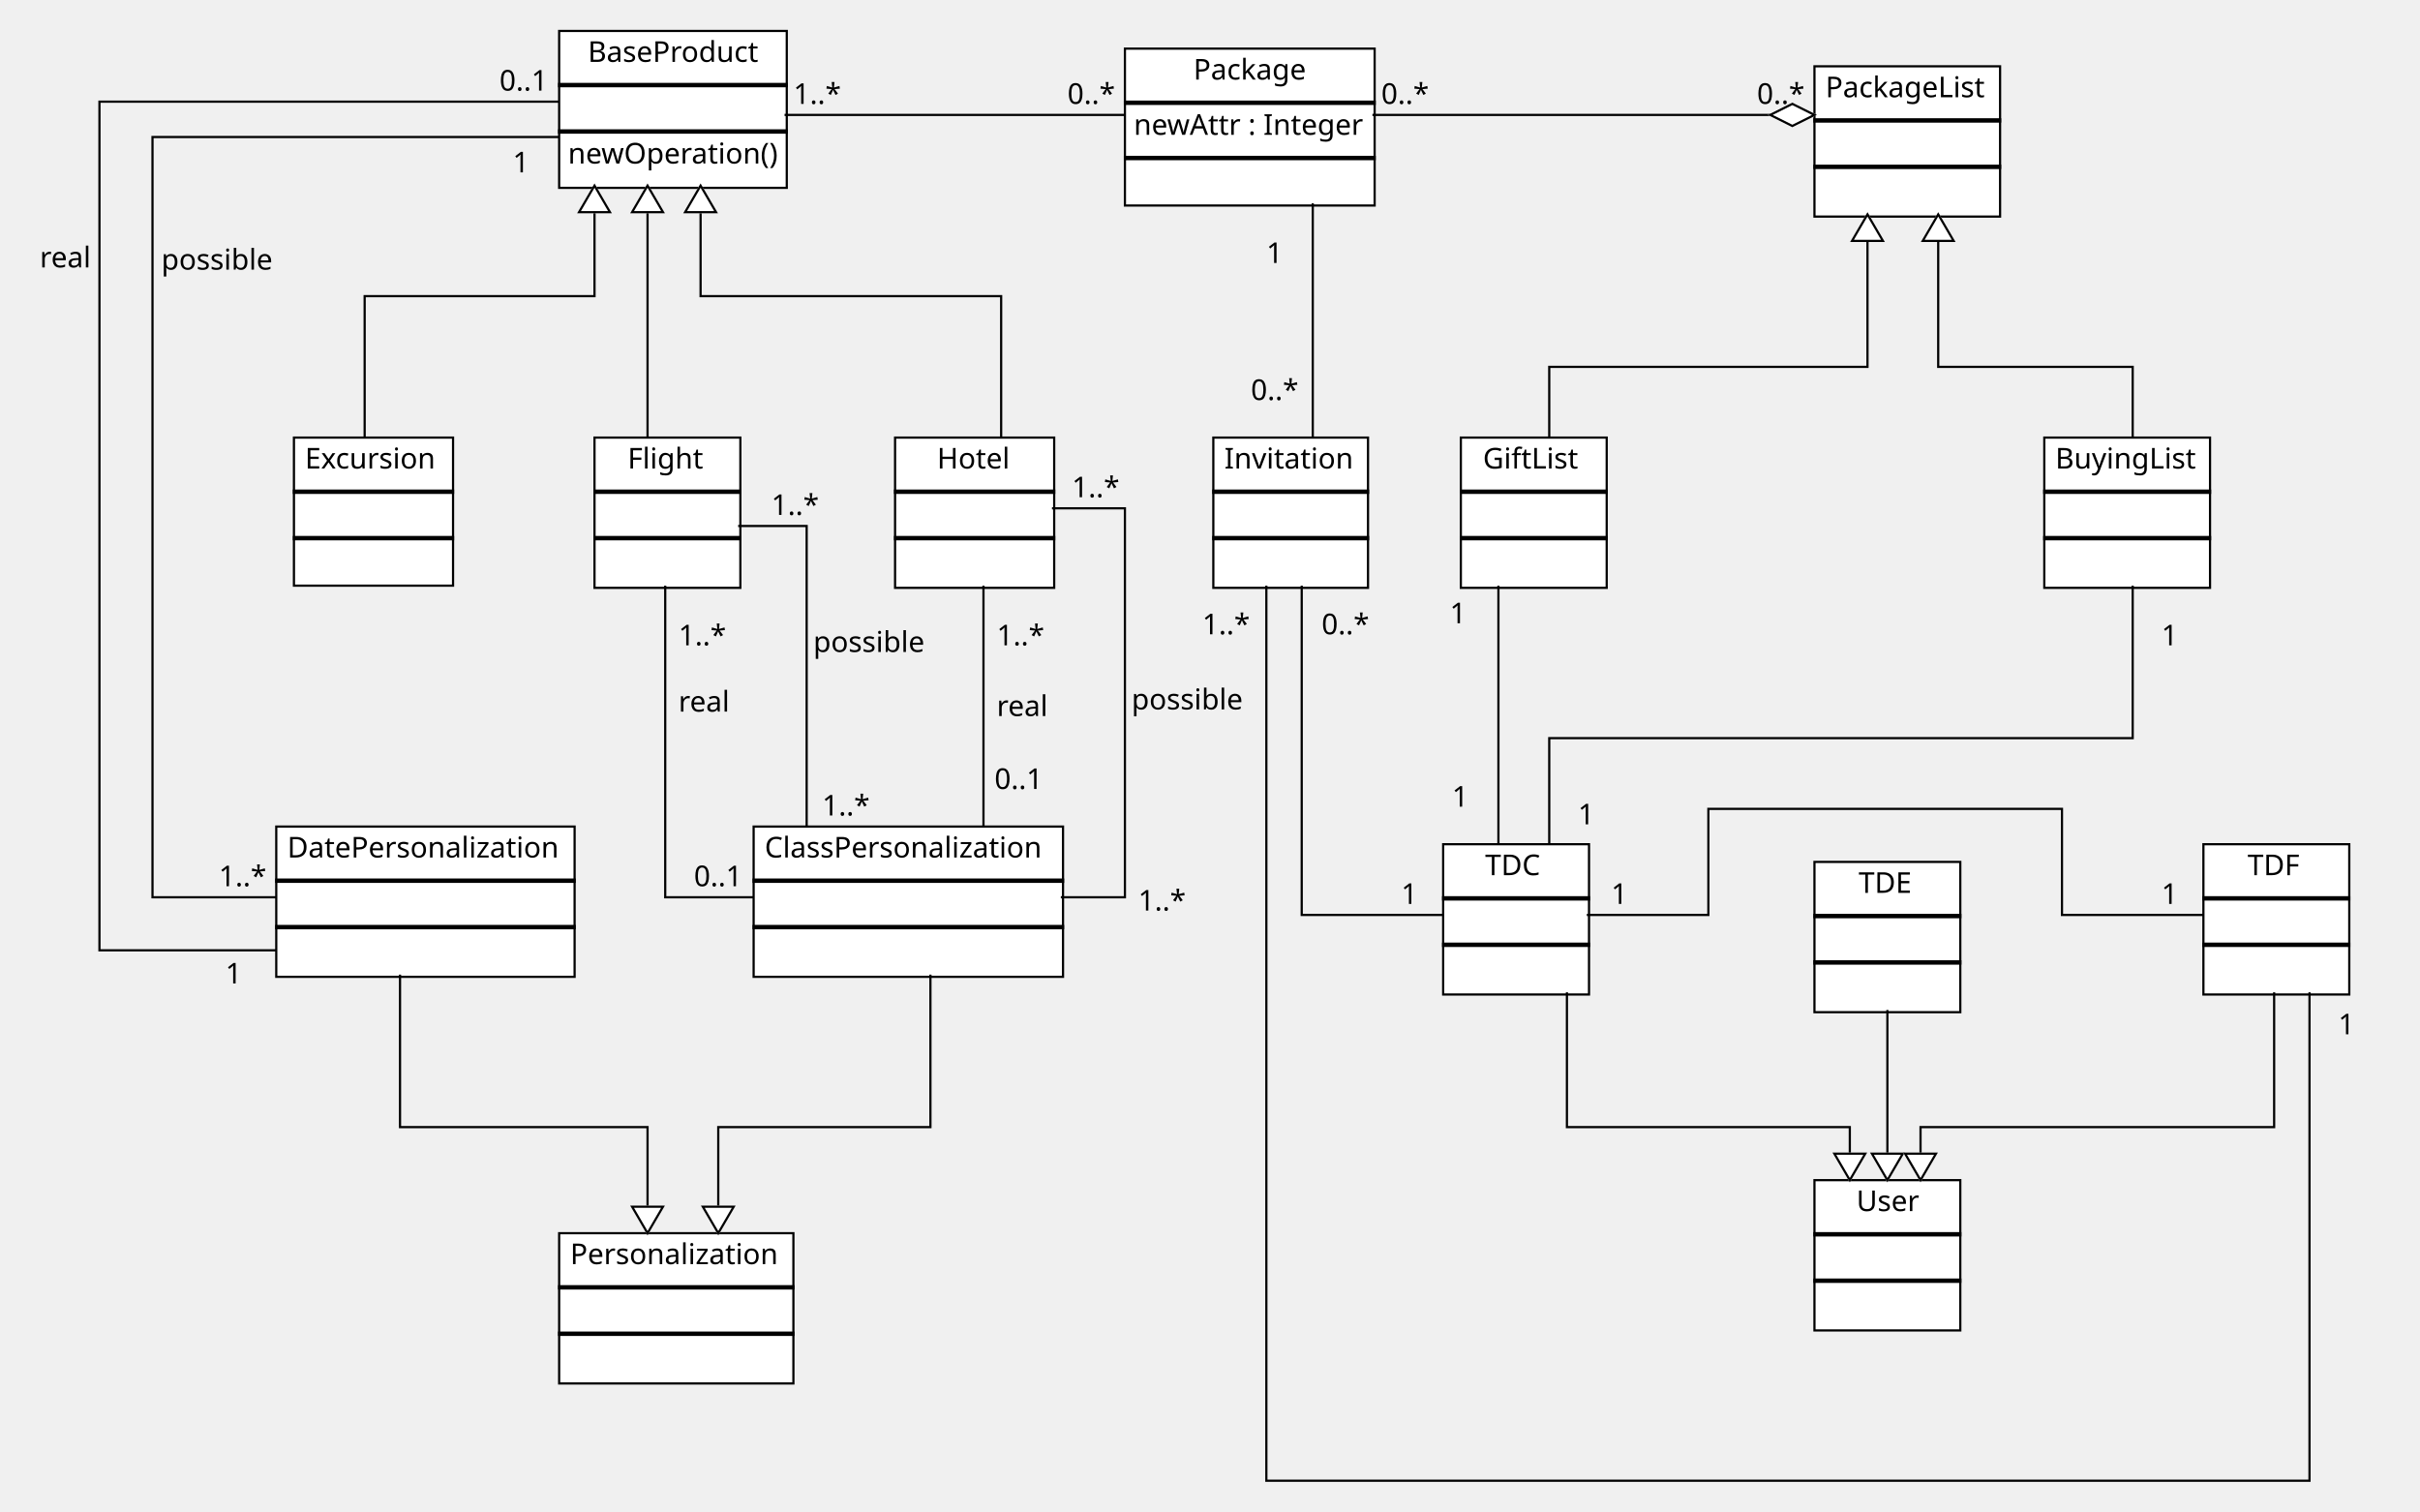
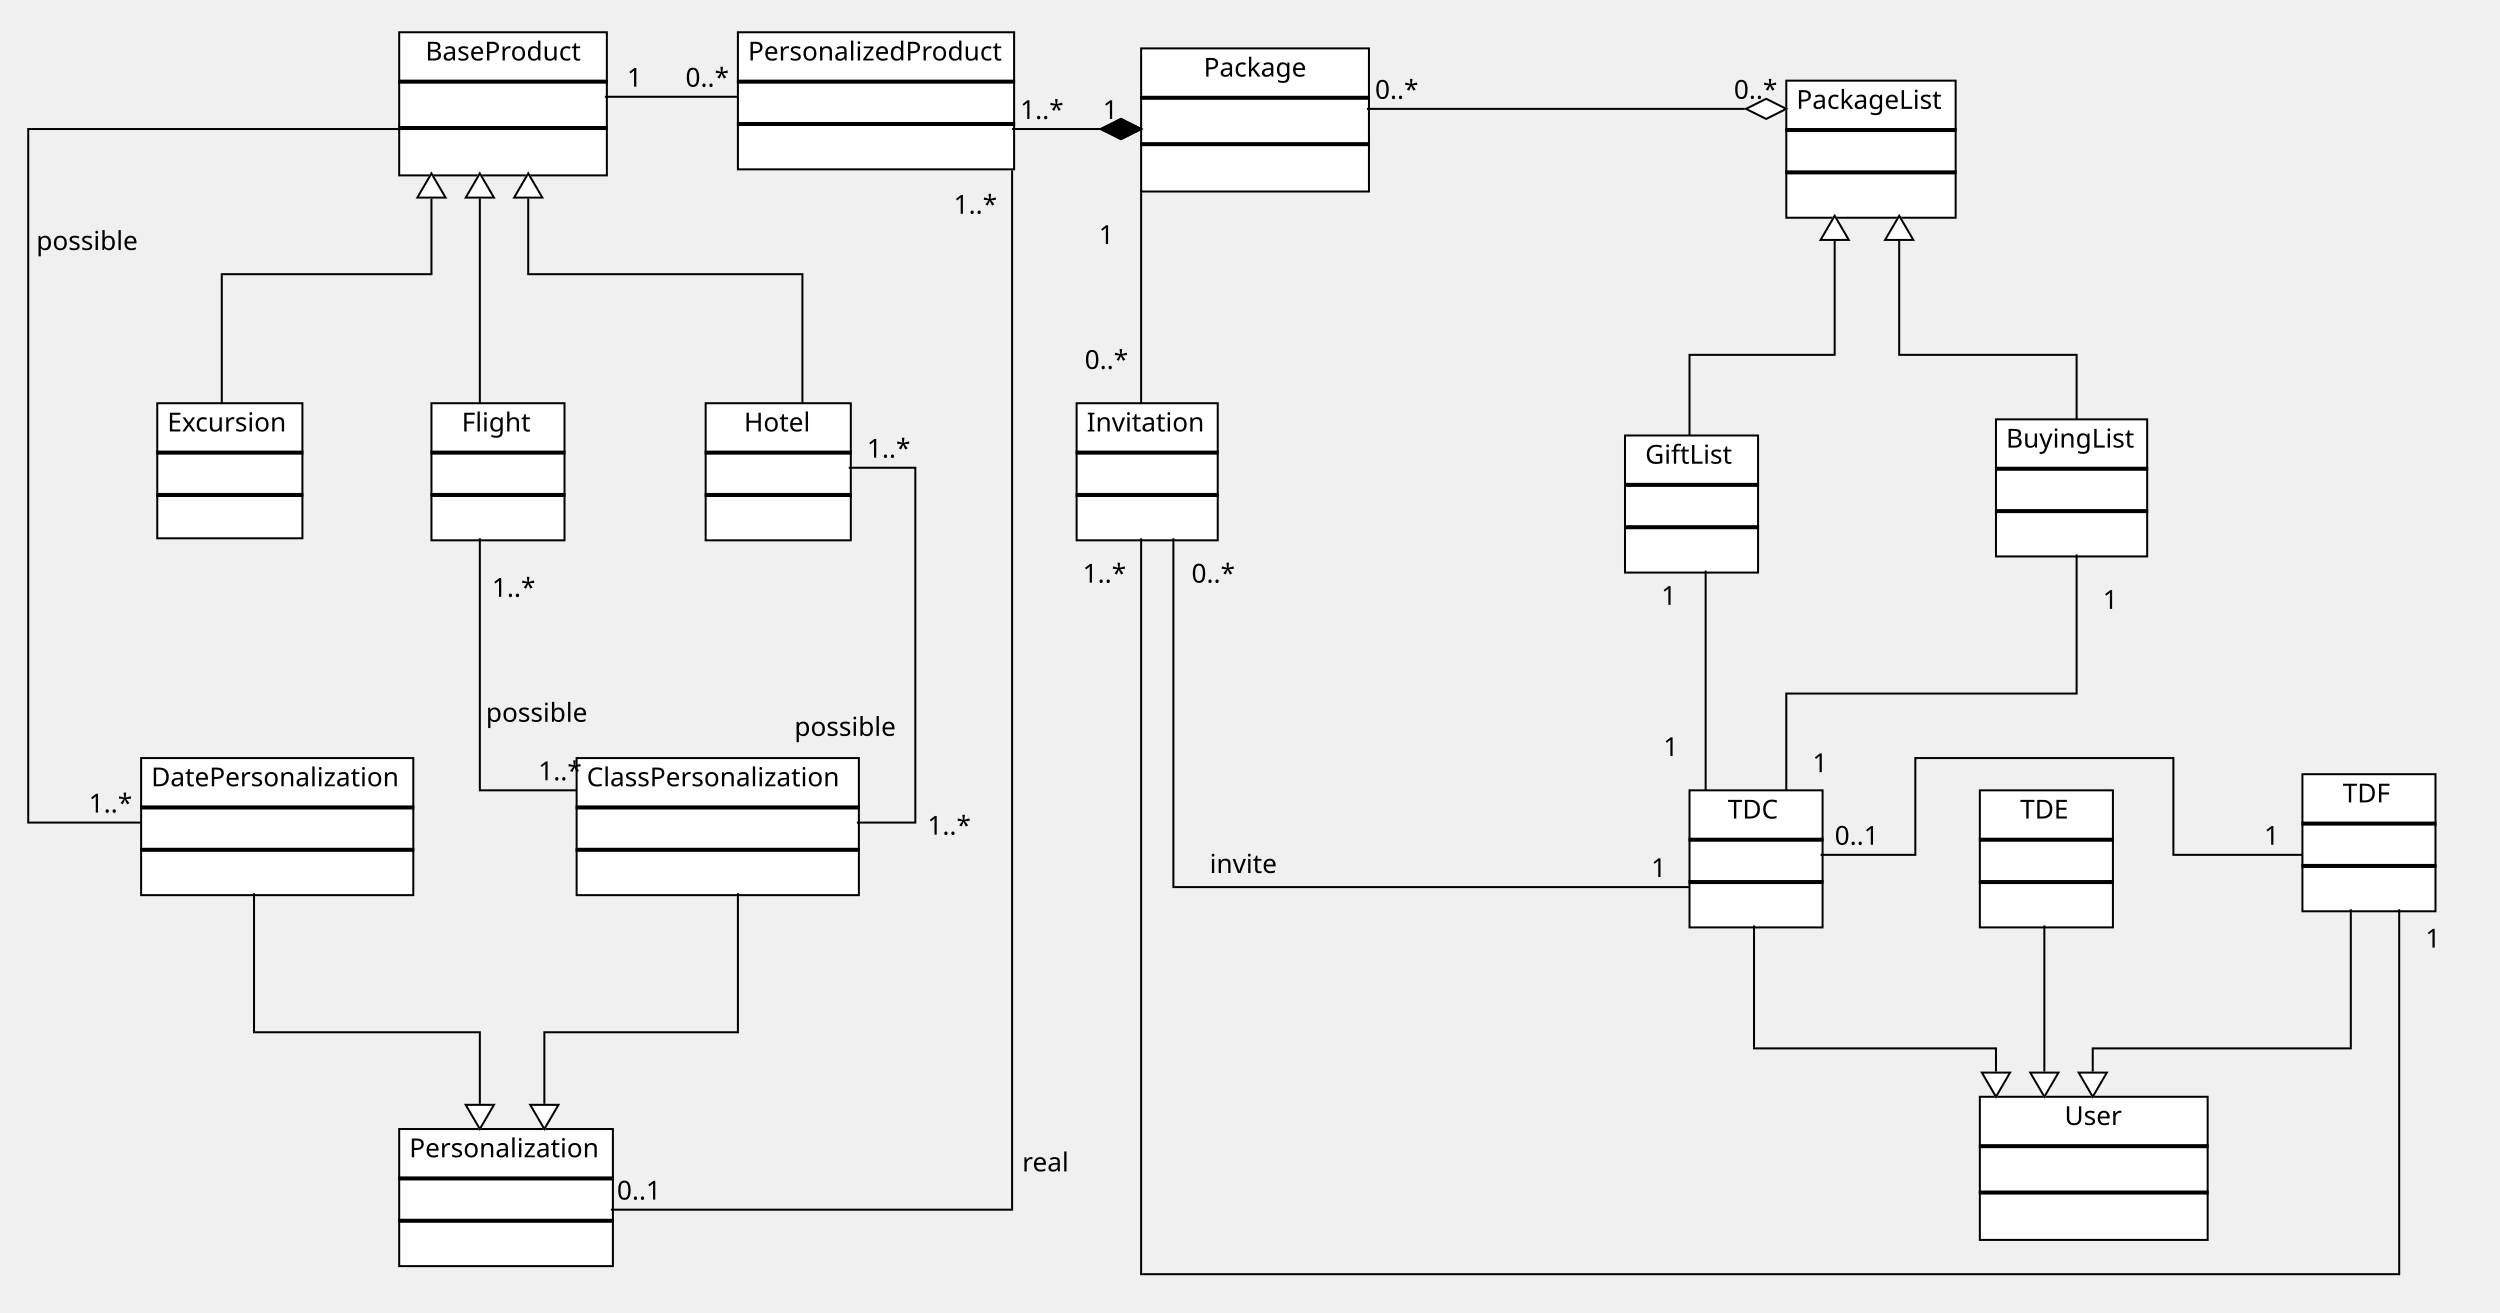
- <svg xmlns="http://www.w3.org/2000/svg" height="684" version="1.1" width="1095">
-   <rect fill="#ffffff" height="71" stroke="#ffffff" stroke-width="1" width="103" x="253" y="14" />
-   <rect fill="none" height="71" stroke="#000000" stroke-width="1" width="103" x="253" y="14" />
-   <text font-family="Lucida Grande" font-size="13" x="266" y="28">
+ <svg xmlns="http://www.w3.org/2000/svg" height="651" version="1.1" width="1240">
+   <rect fill="#ffffff" height="71" stroke="#ffffff" stroke-width="1" width="103" x="198" y="16" />
+   <rect fill="none" height="71" stroke="#000000" stroke-width="1" width="103" x="198" y="16" />
+   <text font-family="Lucida Grande" font-size="13" x="211" y="30">
BaseProduct</text>
-   <rect fill="#000000" height="1" stroke="#000000" stroke-width="1" width="103" x="253" y="38" />
-   <rect fill="#000000" height="1" stroke="#000000" stroke-width="1" width="103" x="253" y="59" />
-   <text font-family="Lucida Grande" font-size="13" x="257" y="74">
- newOperation()</text>
-   <rect fill="#ffffff" height="67" stroke="#ffffff" stroke-width="1" width="72" x="133" y="198" />
-   <rect fill="none" height="67" stroke="#000000" stroke-width="1" width="72" x="133" y="198" />
-   <text font-family="Lucida Grande" font-size="13" x="138" y="212">
+   <rect fill="#000000" height="1" stroke="#000000" stroke-width="1" width="103" x="198" y="40" />
+   <rect fill="#000000" height="1" stroke="#000000" stroke-width="1" width="103" x="198" y="63" />
+   <rect fill="#ffffff" height="67" stroke="#ffffff" stroke-width="1" width="72" x="78" y="200" />
+   <rect fill="none" height="67" stroke="#000000" stroke-width="1" width="72" x="78" y="200" />
+   <text font-family="Lucida Grande" font-size="13" x="83" y="214">
Excursion</text>
-   <rect fill="#000000" height="1" stroke="#000000" stroke-width="1" width="72" x="133" y="222" />
-   <rect fill="#000000" height="1" stroke="#000000" stroke-width="1" width="72" x="133" y="243" />
-   <rect fill="#ffffff" height="68" stroke="#ffffff" stroke-width="1" width="66" x="269" y="198" />
-   <rect fill="none" height="68" stroke="#000000" stroke-width="1" width="66" x="269" y="198" />
-   <text font-family="Lucida Grande" font-size="13" x="284" y="212">
+   <rect fill="#000000" height="1" stroke="#000000" stroke-width="1" width="72" x="78" y="224" />
+   <rect fill="#000000" height="1" stroke="#000000" stroke-width="1" width="72" x="78" y="245" />
+   <rect fill="#ffffff" height="68" stroke="#ffffff" stroke-width="1" width="66" x="214" y="200" />
+   <rect fill="none" height="68" stroke="#000000" stroke-width="1" width="66" x="214" y="200" />
+   <text font-family="Lucida Grande" font-size="13" x="229" y="214">
Flight</text>
-   <rect fill="#000000" height="1" stroke="#000000" stroke-width="1" width="66" x="269" y="222" />
-   <rect fill="#000000" height="1" stroke="#000000" stroke-width="1" width="66" x="269" y="243" />
-   <rect fill="#ffffff" height="68" stroke="#ffffff" stroke-width="1" width="72" x="405" y="198" />
-   <rect fill="none" height="68" stroke="#000000" stroke-width="1" width="72" x="405" y="198" />
-   <text font-family="Lucida Grande" font-size="13" x="424" y="212">
+   <rect fill="#000000" height="1" stroke="#000000" stroke-width="1" width="66" x="214" y="224" />
+   <rect fill="#000000" height="1" stroke="#000000" stroke-width="1" width="66" x="214" y="245" />
+   <rect fill="#ffffff" height="68" stroke="#ffffff" stroke-width="1" width="72" x="350" y="200" />
+   <rect fill="none" height="68" stroke="#000000" stroke-width="1" width="72" x="350" y="200" />
+   <text font-family="Lucida Grande" font-size="13" x="369" y="214">
Hotel</text>
-   <rect fill="#000000" height="1" stroke="#000000" stroke-width="1" width="72" x="405" y="222" />
-   <rect fill="#000000" height="1" stroke="#000000" stroke-width="1" width="72" x="405" y="243" />
-   <rect fill="#ffffff" height="68" stroke="#ffffff" stroke-width="1" width="106" x="253" y="558" />
-   <rect fill="none" height="68" stroke="#000000" stroke-width="1" width="106" x="253" y="558" />
-   <text font-family="Lucida Grande" font-size="13" x="258" y="572">
+   <rect fill="#000000" height="1" stroke="#000000" stroke-width="1" width="72" x="350" y="224" />
+   <rect fill="#000000" height="1" stroke="#000000" stroke-width="1" width="72" x="350" y="245" />
+   <rect fill="#ffffff" height="68" stroke="#ffffff" stroke-width="1" width="106" x="198" y="560" />
+   <rect fill="none" height="68" stroke="#000000" stroke-width="1" width="106" x="198" y="560" />
+   <text font-family="Lucida Grande" font-size="13" x="203" y="574">
Personalization</text>
-   <rect fill="#000000" height="1" stroke="#000000" stroke-width="1" width="106" x="253" y="582" />
-   <rect fill="#000000" height="1" stroke="#000000" stroke-width="1" width="106" x="253" y="603" />
-   <rect fill="#ffffff" height="68" stroke="#ffffff" stroke-width="1" width="135" x="125" y="374" />
-   <rect fill="none" height="68" stroke="#000000" stroke-width="1" width="135" x="125" y="374" />
-   <text font-family="Lucida Grande" font-size="13" x="130" y="388">
+   <rect fill="#000000" height="1" stroke="#000000" stroke-width="1" width="106" x="198" y="584" />
+   <rect fill="#000000" height="1" stroke="#000000" stroke-width="1" width="106" x="198" y="605" />
+   <rect fill="#ffffff" height="68" stroke="#ffffff" stroke-width="1" width="135" x="70" y="376" />
+   <rect fill="none" height="68" stroke="#000000" stroke-width="1" width="135" x="70" y="376" />
+   <text font-family="Lucida Grande" font-size="13" x="75" y="390">
DatePersonalization</text>
-   <rect fill="#000000" height="1" stroke="#000000" stroke-width="1" width="135" x="125" y="398" />
-   <rect fill="#000000" height="1" stroke="#000000" stroke-width="1" width="135" x="125" y="419" />
-   <rect fill="#ffffff" height="68" stroke="#ffffff" stroke-width="1" width="140" x="341" y="374" />
-   <rect fill="none" height="68" stroke="#000000" stroke-width="1" width="140" x="341" y="374" />
-   <text font-family="Lucida Grande" font-size="13" x="346" y="388">
+   <rect fill="#000000" height="1" stroke="#000000" stroke-width="1" width="135" x="70" y="400" />
+   <rect fill="#000000" height="1" stroke="#000000" stroke-width="1" width="135" x="70" y="421" />
+   <rect fill="#ffffff" height="68" stroke="#ffffff" stroke-width="1" width="140" x="286" y="376" />
+   <rect fill="none" height="68" stroke="#000000" stroke-width="1" width="140" x="286" y="376" />
+   <text font-family="Lucida Grande" font-size="13" x="291" y="390">
ClassPersonalization</text>
-   <rect fill="#000000" height="1" stroke="#000000" stroke-width="1" width="140" x="341" y="398" />
-   <rect fill="#000000" height="1" stroke="#000000" stroke-width="1" width="140" x="341" y="419" />
-   <rect fill="#ffffff" height="71" stroke="#ffffff" stroke-width="1" width="113" x="509" y="22" />
-   <rect fill="none" height="71" stroke="#000000" stroke-width="1" width="113" x="509" y="22" />
-   <text font-family="Lucida Grande" font-size="13" x="540" y="36">
+   <rect fill="#000000" height="1" stroke="#000000" stroke-width="1" width="140" x="286" y="400" />
+   <rect fill="#000000" height="1" stroke="#000000" stroke-width="1" width="140" x="286" y="421" />
+   <rect fill="#ffffff" height="71" stroke="#ffffff" stroke-width="1" width="113" x="566" y="24" />
+   <rect fill="none" height="71" stroke="#000000" stroke-width="1" width="113" x="566" y="24" />
+   <text font-family="Lucida Grande" font-size="13" x="597" y="38">
Package</text>
-   <rect fill="#000000" height="1" stroke="#000000" stroke-width="1" width="113" x="509" y="46" />
-   <text font-family="Lucida Grande" font-size="13" x="513" y="61">
- newAttr : Integer</text>
-   <rect fill="#000000" height="1" stroke="#000000" stroke-width="1" width="113" x="509" y="71" />
-   <rect fill="#ffffff" height="68" stroke="#ffffff" stroke-width="1" width="84" x="821" y="30" />
-   <rect fill="none" height="68" stroke="#000000" stroke-width="1" width="84" x="821" y="30" />
-   <text font-family="Lucida Grande" font-size="13" x="826" y="44">
+   <rect fill="#000000" height="1" stroke="#000000" stroke-width="1" width="113" x="566" y="48" />
+   <rect fill="#000000" height="1" stroke="#000000" stroke-width="1" width="113" x="566" y="71" />
+   <rect fill="#ffffff" height="68" stroke="#ffffff" stroke-width="1" width="84" x="886" y="40" />
+   <rect fill="none" height="68" stroke="#000000" stroke-width="1" width="84" x="886" y="40" />
+   <text font-family="Lucida Grande" font-size="13" x="891" y="54">
PackageList</text>
-   <rect fill="#000000" height="1" stroke="#000000" stroke-width="1" width="84" x="821" y="54" />
-   <rect fill="#000000" height="1" stroke="#000000" stroke-width="1" width="84" x="821" y="75" />
-   <rect fill="#ffffff" height="68" stroke="#ffffff" stroke-width="1" width="66" x="661" y="198" />
-   <rect fill="none" height="68" stroke="#000000" stroke-width="1" width="66" x="661" y="198" />
-   <text font-family="Lucida Grande" font-size="13" x="671" y="212">
+   <rect fill="#000000" height="1" stroke="#000000" stroke-width="1" width="84" x="886" y="64" />
+   <rect fill="#000000" height="1" stroke="#000000" stroke-width="1" width="84" x="886" y="85" />
+   <rect fill="#ffffff" height="68" stroke="#ffffff" stroke-width="1" width="66" x="806" y="216" />
+   <rect fill="none" height="68" stroke="#000000" stroke-width="1" width="66" x="806" y="216" />
+   <text font-family="Lucida Grande" font-size="13" x="816" y="230">
GiftList</text>
-   <rect fill="#000000" height="1" stroke="#000000" stroke-width="1" width="66" x="661" y="222" />
-   <rect fill="#000000" height="1" stroke="#000000" stroke-width="1" width="66" x="661" y="243" />
-   <rect fill="#ffffff" height="68" stroke="#ffffff" stroke-width="1" width="75" x="925" y="198" />
-   <rect fill="none" height="68" stroke="#000000" stroke-width="1" width="75" x="925" y="198" />
-   <text font-family="Lucida Grande" font-size="13" x="930" y="212">
+   <rect fill="#000000" height="1" stroke="#000000" stroke-width="1" width="66" x="806" y="240" />
+   <rect fill="#000000" height="1" stroke="#000000" stroke-width="1" width="66" x="806" y="261" />
+   <rect fill="#ffffff" height="68" stroke="#ffffff" stroke-width="1" width="75" x="990" y="208" />
+   <rect fill="none" height="68" stroke="#000000" stroke-width="1" width="75" x="990" y="208" />
+   <text font-family="Lucida Grande" font-size="13" x="995" y="222">
BuyingList</text>
-   <rect fill="#000000" height="1" stroke="#000000" stroke-width="1" width="75" x="925" y="222" />
-   <rect fill="#000000" height="1" stroke="#000000" stroke-width="1" width="75" x="925" y="243" />
-   <rect fill="#ffffff" height="68" stroke="#ffffff" stroke-width="1" width="66" x="821" y="534" />
-   <rect fill="none" height="68" stroke="#000000" stroke-width="1" width="66" x="821" y="534" />
-   <text font-family="Lucida Grande" font-size="13" x="840" y="548">
+   <rect fill="#000000" height="1" stroke="#000000" stroke-width="1" width="75" x="990" y="232" />
+   <rect fill="#000000" height="1" stroke="#000000" stroke-width="1" width="75" x="990" y="253" />
+   <rect fill="#ffffff" height="71" stroke="#ffffff" stroke-width="1" width="113" x="982" y="544" />
+   <rect fill="none" height="71" stroke="#000000" stroke-width="1" width="113" x="982" y="544" />
+   <text font-family="Lucida Grande" font-size="13" x="1024" y="558">
User</text>
-   <rect fill="#000000" height="1" stroke="#000000" stroke-width="1" width="66" x="821" y="558" />
-   <rect fill="#000000" height="1" stroke="#000000" stroke-width="1" width="66" x="821" y="579" />
-   <rect fill="#ffffff" height="68" stroke="#ffffff" stroke-width="1" width="66" x="653" y="382" />
-   <rect fill="none" height="68" stroke="#000000" stroke-width="1" width="66" x="653" y="382" />
-   <text font-family="Lucida Grande" font-size="13" x="672" y="396">
+   <rect fill="#000000" height="1" stroke="#000000" stroke-width="1" width="113" x="982" y="568" />
+   <rect fill="#000000" height="1" stroke="#000000" stroke-width="1" width="113" x="982" y="591" />
+   <rect fill="#ffffff" height="68" stroke="#ffffff" stroke-width="1" width="66" x="838" y="392" />
+   <rect fill="none" height="68" stroke="#000000" stroke-width="1" width="66" x="838" y="392" />
+   <text font-family="Lucida Grande" font-size="13" x="857" y="406">
TDC</text>
-   <rect fill="#000000" height="1" stroke="#000000" stroke-width="1" width="66" x="653" y="406" />
-   <rect fill="#000000" height="1" stroke="#000000" stroke-width="1" width="66" x="653" y="427" />
-   <rect fill="#ffffff" height="68" stroke="#ffffff" stroke-width="1" width="66" x="821" y="390" />
-   <rect fill="none" height="68" stroke="#000000" stroke-width="1" width="66" x="821" y="390" />
-   <text font-family="Lucida Grande" font-size="13" x="841" y="404">
+   <rect fill="#000000" height="1" stroke="#000000" stroke-width="1" width="66" x="838" y="416" />
+   <rect fill="#000000" height="1" stroke="#000000" stroke-width="1" width="66" x="838" y="437" />
+   <rect fill="#ffffff" height="68" stroke="#ffffff" stroke-width="1" width="66" x="982" y="392" />
+   <rect fill="none" height="68" stroke="#000000" stroke-width="1" width="66" x="982" y="392" />
+   <text font-family="Lucida Grande" font-size="13" x="1002" y="406">
TDE</text>
-   <rect fill="#000000" height="1" stroke="#000000" stroke-width="1" width="66" x="821" y="414" />
-   <rect fill="#000000" height="1" stroke="#000000" stroke-width="1" width="66" x="821" y="435" />
-   <rect fill="#ffffff" height="68" stroke="#ffffff" stroke-width="1" width="66" x="997" y="382" />
-   <rect fill="none" height="68" stroke="#000000" stroke-width="1" width="66" x="997" y="382" />
-   <text font-family="Lucida Grande" font-size="13" x="1017" y="396">
+   <rect fill="#000000" height="1" stroke="#000000" stroke-width="1" width="66" x="982" y="416" />
+   <rect fill="#000000" height="1" stroke="#000000" stroke-width="1" width="66" x="982" y="437" />
+   <rect fill="#ffffff" height="68" stroke="#ffffff" stroke-width="1" width="66" x="1142" y="384" />
+   <rect fill="none" height="68" stroke="#000000" stroke-width="1" width="66" x="1142" y="384" />
+   <text font-family="Lucida Grande" font-size="13" x="1162" y="398">
TDF</text>
-   <rect fill="#000000" height="1" stroke="#000000" stroke-width="1" width="66" x="997" y="406" />
-   <rect fill="#000000" height="1" stroke="#000000" stroke-width="1" width="66" x="997" y="427" />
-   <polyline fill="none" points="421,441 421,510 325,510 325,558" stroke="#000000" stroke-width="1" />
-   <polygon fill="#ffffff" points="325,558 318,546 332,546" stroke="#ffffff" stroke-width="1" />
-   <polygon fill="none" points="325,558 318,546 332,546" stroke="#000000" stroke-width="1" />
-   <polyline fill="none" points="181,441 181,510 293,510 293,558" stroke="#000000" stroke-width="1" />
-   <polygon fill="#ffffff" points="293,558 286,546 300,546" stroke="#ffffff" stroke-width="1" />
-   <polygon fill="none" points="293,558 286,546 300,546" stroke="#000000" stroke-width="1" />
-   <polyline fill="none" points="165,198 165,134 269,134 269,84" stroke="#000000" stroke-width="1" />
-   <polygon fill="#ffffff" points="269,84 276,96 262,96" stroke="#ffffff" stroke-width="1" />
-   <polygon fill="none" points="269,84 276,96 262,96" stroke="#000000" stroke-width="1" />
-   <polyline fill="none" points="293,198 293,84" stroke="#000000" stroke-width="1" />
-   <polygon fill="#ffffff" points="293,84 300,96 286,96" stroke="#ffffff" stroke-width="1" />
-   <polygon fill="none" points="293,84 300,96 286,96" stroke="#000000" stroke-width="1" />
-   <polyline fill="none" points="453,198 453,134 317,134 317,84" stroke="#000000" stroke-width="1" />
-   <polygon fill="#ffffff" points="317,84 324,96 310,96" stroke="#ffffff" stroke-width="1" />
-   <polygon fill="none" points="317,84 324,96 310,96" stroke="#000000" stroke-width="1" />
-   <polyline fill="none" points="701,198 701,166 845,166 845,97" stroke="#000000" stroke-width="1" />
-   <polygon fill="#ffffff" points="845,97 852,109 838,109" stroke="#ffffff" stroke-width="1" />
-   <polygon fill="none" points="845,97 852,109 838,109" stroke="#000000" stroke-width="1" />
-   <polyline fill="none" points="965,198 965,166 877,166 877,97" stroke="#000000" stroke-width="1" />
-   <polygon fill="#ffffff" points="877,97 884,109 870,109" stroke="#ffffff" stroke-width="1" />
-   <polygon fill="none" points="877,97 884,109 870,109" stroke="#000000" stroke-width="1" />
-   <polyline fill="none" points="709,449 709,510 837,510 837,534" stroke="#000000" stroke-width="1" />
-   <polygon fill="#ffffff" points="837,534 830,522 844,522" stroke="#ffffff" stroke-width="1" />
-   <polygon fill="none" points="837,534 830,522 844,522" stroke="#000000" stroke-width="1" />
-   <polyline fill="none" points="854,457 854,534" stroke="#000000" stroke-width="1" />
-   <polygon fill="#ffffff" points="854,534 847,522 861,522" stroke="#ffffff" stroke-width="1" />
-   <polygon fill="none" points="854,534 847,522 861,522" stroke="#000000" stroke-width="1" />
-   <polyline fill="none" points="1029,449 1029,510 869,510 869,534" stroke="#000000" stroke-width="1" />
-   <polygon fill="#ffffff" points="869,534 862,522 876,522" stroke="#ffffff" stroke-width="1" />
-   <polygon fill="none" points="869,534 862,522 876,522" stroke="#000000" stroke-width="1" />
-   <polyline fill="none" points="355,52 509,52" stroke="#000000" stroke-width="1" />
-   <text font-family="Lucida Grande" font-size="13" x="359" y="47">
- 1..*</text>
-   <text font-family="Lucida Grande" font-size="13" x="483" y="47">
- 0..*</text>
-   <polyline fill="none" points="821,52 621,52" stroke="#000000" stroke-width="1" />
-   <polygon fill="#ffffff" points="821,52 811,57 801,52 811,47" stroke="#ffffff" stroke-width="1" />
-   <polygon fill="none" points="821,52 811,57 801,52 811,47" stroke="#000000" stroke-width="1" />
-   <text font-family="Lucida Grande" font-size="13" x="795" y="47">
- 0..*</text>
-   <text font-family="Lucida Grande" font-size="13" x="625" y="47">
- 0..*</text>
-   <polyline fill="none" points="678,382 678,265" stroke="#000000" stroke-width="1" />
-   <text font-family="Lucida Grande" font-size="13" x="657" y="365">
- 1</text>
-   <text font-family="Lucida Grande" font-size="13" x="656" y="282">
- 1</text>
-   <polyline fill="none" points="965,265 965,334 701,334 701,382" stroke="#000000" stroke-width="1" />
-   <text font-family="Lucida Grande" font-size="13" x="978" y="292">
- 1</text>
-   <text font-family="Lucida Grande" font-size="13" x="714" y="373">
- 1</text>
-   <rect fill="#ffffff" height="68" stroke="#ffffff" stroke-width="1" width="70" x="549" y="198" />
-   <rect fill="none" height="68" stroke="#000000" stroke-width="1" width="70" x="549" y="198" />
-   <text font-family="Lucida Grande" font-size="13" x="554" y="212">
+   <rect fill="#000000" height="1" stroke="#000000" stroke-width="1" width="66" x="1142" y="408" />
+   <rect fill="#000000" height="1" stroke="#000000" stroke-width="1" width="66" x="1142" y="429" />
+   <polyline fill="none" points="366,443 366,512 270,512 270,560" stroke="#000000" stroke-width="1" />
+   <polygon fill="#ffffff" points="270,560 263,548 277,548" stroke="#ffffff" stroke-width="1" />
+   <polygon fill="none" points="270,560 263,548 277,548" stroke="#000000" stroke-width="1" />
+   <polyline fill="none" points="126,443 126,512 238,512 238,560" stroke="#000000" stroke-width="1" />
+   <polygon fill="#ffffff" points="238,560 231,548 245,548" stroke="#ffffff" stroke-width="1" />
+   <polygon fill="none" points="238,560 231,548 245,548" stroke="#000000" stroke-width="1" />
+   <polyline fill="none" points="110,200 110,136 214,136 214,86" stroke="#000000" stroke-width="1" />
+   <polygon fill="#ffffff" points="214,86 221,98 207,98" stroke="#ffffff" stroke-width="1" />
+   <polygon fill="none" points="214,86 221,98 207,98" stroke="#000000" stroke-width="1" />
+   <polyline fill="none" points="238,200 238,86" stroke="#000000" stroke-width="1" />
+   <polygon fill="#ffffff" points="238,86 245,98 231,98" stroke="#ffffff" stroke-width="1" />
+   <polygon fill="none" points="238,86 245,98 231,98" stroke="#000000" stroke-width="1" />
+   <polyline fill="none" points="398,200 398,136 262,136 262,86" stroke="#000000" stroke-width="1" />
+   <polygon fill="#ffffff" points="262,86 269,98 255,98" stroke="#ffffff" stroke-width="1" />
+   <polygon fill="none" points="262,86 269,98 255,98" stroke="#000000" stroke-width="1" />
+   <polyline fill="none" points="838,216 838,176 910,176 910,107" stroke="#000000" stroke-width="1" />
+   <polygon fill="#ffffff" points="910,107 917,119 903,119" stroke="#ffffff" stroke-width="1" />
+   <polygon fill="none" points="910,107 917,119 903,119" stroke="#000000" stroke-width="1" />
+   <polyline fill="none" points="1030,208 1030,176 942,176 942,107" stroke="#000000" stroke-width="1" />
+   <polygon fill="#ffffff" points="942,107 949,119 935,119" stroke="#ffffff" stroke-width="1" />
+   <polygon fill="none" points="942,107 949,119 935,119" stroke="#000000" stroke-width="1" />
+   <polyline fill="none" points="870,459 870,520 990,520 990,544" stroke="#000000" stroke-width="1" />
+   <polygon fill="#ffffff" points="990,544 983,532 997,532" stroke="#ffffff" stroke-width="1" />
+   <polygon fill="none" points="990,544 983,532 997,532" stroke="#000000" stroke-width="1" />
+   <polyline fill="none" points="1014,459 1014,544" stroke="#000000" stroke-width="1" />
+   <polygon fill="#ffffff" points="1014,544 1007,532 1021,532" stroke="#ffffff" stroke-width="1" />
+   <polygon fill="none" points="1014,544 1007,532 1021,532" stroke="#000000" stroke-width="1" />
+   <polyline fill="none" points="1166,451 1166,520 1038,520 1038,544" stroke="#000000" stroke-width="1" />
+   <polygon fill="#ffffff" points="1038,544 1031,532 1045,532" stroke="#ffffff" stroke-width="1" />
+   <polygon fill="none" points="1038,544 1031,532 1045,532" stroke="#000000" stroke-width="1" />
+   <polyline fill="none" points="886,54 678,54" stroke="#000000" stroke-width="1" />
+   <polygon fill="#ffffff" points="886,54 876,59 866,54 876,49" stroke="#ffffff" stroke-width="1" />
+   <polygon fill="none" points="886,54 876,59 866,54 876,49" stroke="#000000" stroke-width="1" />
+   <text font-family="Lucida Grande" font-size="13" x="860" y="49">
+ 0..*</text>
+   <text font-family="Lucida Grande" font-size="13" x="682" y="49">
+ 0..*</text>
+   <polyline fill="none" points="846,392 846,283" stroke="#000000" stroke-width="1" />
+   <text font-family="Lucida Grande" font-size="13" x="825" y="375">
+ 1</text>
+   <text font-family="Lucida Grande" font-size="13" x="824" y="300">
+ 1</text>
+   <polyline fill="none" points="1030,275 1030,344 886,344 886,392" stroke="#000000" stroke-width="1" />
+   <text font-family="Lucida Grande" font-size="13" x="1043" y="302">
+ 1</text>
+   <text font-family="Lucida Grande" font-size="13" x="899" y="383">
+ 1</text>
+   <rect fill="#ffffff" height="68" stroke="#ffffff" stroke-width="1" width="70" x="534" y="200" />
+   <rect fill="none" height="68" stroke="#000000" stroke-width="1" width="70" x="534" y="200" />
+   <text font-family="Lucida Grande" font-size="13" x="539" y="214">
Invitation</text>
-   <rect fill="#000000" height="1" stroke="#000000" stroke-width="1" width="70" x="549" y="222" />
-   <rect fill="#000000" height="1" stroke="#000000" stroke-width="1" width="70" x="549" y="243" />
-   <polyline fill="none" points="594,198 594,92" stroke="#000000" stroke-width="1" />
-   <text font-family="Lucida Grande" font-size="13" x="566" y="181">
- 0..*</text>
-   <text font-family="Lucida Grande" font-size="13" x="573" y="119">
- 1</text>
-   <polyline fill="none" points="589,265 589,414 653,414" stroke="#000000" stroke-width="1" />
-   <text font-family="Lucida Grande" font-size="13" x="598" y="287">
- 0..*</text>
-   <text font-family="Lucida Grande" font-size="13" x="634" y="409">
- 1</text>
-   <polyline fill="none" points="718,414 773,414 773,366 933,366 933,414 997,414" stroke="#000000" stroke-width="1" />
-   <text font-family="Lucida Grande" font-size="13" x="729" y="409">
- 1</text>
-   <text font-family="Lucida Grande" font-size="13" x="978" y="409">
- 1</text>
-   <polyline fill="none" points="125,406 69,406 69,62 253,62" stroke="#000000" stroke-width="1" />
-   <text font-family="Lucida Grande" font-size="13" x="73" y="122">
+   <rect fill="#000000" height="1" stroke="#000000" stroke-width="1" width="70" x="534" y="224" />
+   <rect fill="#000000" height="1" stroke="#000000" stroke-width="1" width="70" x="534" y="245" />
+   <polyline fill="none" points="566,200 566,94" stroke="#000000" stroke-width="1" />
+   <text font-family="Lucida Grande" font-size="13" x="538" y="183">
+ 0..*</text>
+   <text font-family="Lucida Grande" font-size="13" x="545" y="121">
+ 1</text>
+   <polyline fill="none" points="582,267 582,440 838,440" stroke="#000000" stroke-width="1" />
+   <text font-family="Lucida Grande" font-size="13" x="600" y="433">
+ invite</text>
+   <text font-family="Lucida Grande" font-size="13" x="591" y="289">
+ 0..*</text>
+   <text font-family="Lucida Grande" font-size="13" x="819" y="435">
+ 1</text>
+   <polyline fill="none" points="903,424 950,424 950,376 1078,376 1078,424 1142,424" stroke="#000000" stroke-width="1" />
+   <text font-family="Lucida Grande" font-size="13" x="910" y="419">
+ 0..1</text>
+   <text font-family="Lucida Grande" font-size="13" x="1123" y="419">
+ 1</text>
+   <polyline fill="none" points="70,408 14,408 14,64 198,64" stroke="#000000" stroke-width="1" />
+   <text font-family="Lucida Grande" font-size="13" x="18" y="124">
possible</text>
-   <text font-family="Lucida Grande" font-size="13" x="99" y="401">
- 1..*</text>
-   <polyline fill="none" points="125,430 45,430 45,46 253,46" stroke="#000000" stroke-width="1" />
-   <text font-family="Lucida Grande" font-size="13" x="18" y="121">
+   <text font-family="Lucida Grande" font-size="13" x="44" y="403">
+ 1..*</text>
+   <polyline fill="none" points="238,267 238,392 286,392" stroke="#000000" stroke-width="1" />
+   <text font-family="Lucida Grande" font-size="13" x="241" y="358">
+ possible</text>
+   <text font-family="Lucida Grande" font-size="13" x="244" y="296">
+ 1..*</text>
+   <text font-family="Lucida Grande" font-size="13" x="267" y="387">
+ 1..*</text>
+   <polyline fill="none" points="502,83 502,600 303,600" stroke="#000000" stroke-width="1" />
+   <text font-family="Lucida Grande" font-size="13" x="507" y="581">
real</text>
-   <text font-family="Lucida Grande" font-size="13" x="102" y="445">
- 1</text>
-   <text font-family="Lucida Grande" font-size="13" x="226" y="41">
+   <text font-family="Lucida Grande" font-size="13" x="473" y="106">
+ 1..*</text>
+   <text font-family="Lucida Grande" font-size="13" x="306" y="595">
0..1</text>
-   <text font-family="Lucida Grande" font-size="13" x="232" y="78">
- 1</text>
-   <polyline fill="none" points="334,238 365,238 365,374" stroke="#000000" stroke-width="1" />
-   <text font-family="Lucida Grande" font-size="13" x="368" y="295">
+   <polyline fill="none" points="421,232 454,232 454,408 425,408" stroke="#000000" stroke-width="1" />
+   <text font-family="Lucida Grande" font-size="13" x="394" y="365">
possible</text>
-   <text font-family="Lucida Grande" font-size="13" x="349" y="233">
- 1..*</text>
-   <text font-family="Lucida Grande" font-size="13" x="372" y="369">
- 1..*</text>
-   <polyline fill="none" points="301,265 301,406 341,406" stroke="#000000" stroke-width="1" />
-   <text font-family="Lucida Grande" font-size="13" x="307" y="322">
- real</text>
-   <text font-family="Lucida Grande" font-size="13" x="307" y="292">
- 1..*</text>
-   <text font-family="Lucida Grande" font-size="13" x="314" y="401">
- 0..1</text>
-   <polyline fill="none" points="445,265 445,374" stroke="#000000" stroke-width="1" />
-   <text font-family="Lucida Grande" font-size="13" x="451" y="324">
- real</text>
-   <text font-family="Lucida Grande" font-size="13" x="451" y="292">
- 1..*</text>
-   <text font-family="Lucida Grande" font-size="13" x="450" y="357">
- 0..1</text>
-   <polyline fill="none" points="476,230 509,230 509,406 480,406" stroke="#000000" stroke-width="1" />
-   <text font-family="Lucida Grande" font-size="13" x="512" y="321">
- possible</text>
-   <text font-family="Lucida Grande" font-size="13" x="485" y="225">
- 1..*</text>
-   <text font-family="Lucida Grande" font-size="13" x="515" y="412">
- 1..*</text>
-   <polyline fill="none" points="573,265 573,670 1045,670 1045,449" stroke="#000000" stroke-width="1" />
-   <text font-family="Lucida Grande" font-size="13" x="544" y="287">
- 1..*</text>
-   <text font-family="Lucida Grande" font-size="13" x="1058" y="468">
- 1</text>
+   <text font-family="Lucida Grande" font-size="13" x="430" y="227">
+ 1..*</text>
+   <text font-family="Lucida Grande" font-size="13" x="460" y="414">
+ 1..*</text>
+   <polyline fill="none" points="566,267 566,632 1190,632 1190,451" stroke="#000000" stroke-width="1" />
+   <text font-family="Lucida Grande" font-size="13" x="537" y="289">
+ 1..*</text>
+   <text font-family="Lucida Grande" font-size="13" x="1203" y="470">
+ 1</text>
+   <rect fill="#ffffff" height="68" stroke="#ffffff" stroke-width="1" width="137" x="366" y="16" />
+   <rect fill="none" height="68" stroke="#000000" stroke-width="1" width="137" x="366" y="16" />
+   <text font-family="Lucida Grande" font-size="13" x="371" y="30">
+ PersonalizedProduct</text>
+   <rect fill="#000000" height="1" stroke="#000000" stroke-width="1" width="137" x="366" y="40" />
+   <rect fill="#000000" height="1" stroke="#000000" stroke-width="1" width="137" x="366" y="61" />
+   <polyline fill="none" points="566,64 502,64" stroke="#000000" stroke-width="1" />
+   <polygon fill="#000000" points="566,64 556,69 546,64 556,59" stroke="#000000" stroke-width="1" />
+   <polygon fill="none" points="566,64 556,69 546,64 556,59" stroke="#000000" stroke-width="1" />
+   <text font-family="Lucida Grande" font-size="13" x="547" y="59">
+ 1</text>
+   <text font-family="Lucida Grande" font-size="13" x="506" y="59">
+ 1..*</text>
+   <polyline fill="none" points="300,48 366,48" stroke="#000000" stroke-width="1" />
+   <text font-family="Lucida Grande" font-size="13" x="311" y="43">
+ 1</text>
+   <text font-family="Lucida Grande" font-size="13" x="340" y="43">
+ 0..*</text>
</svg>
